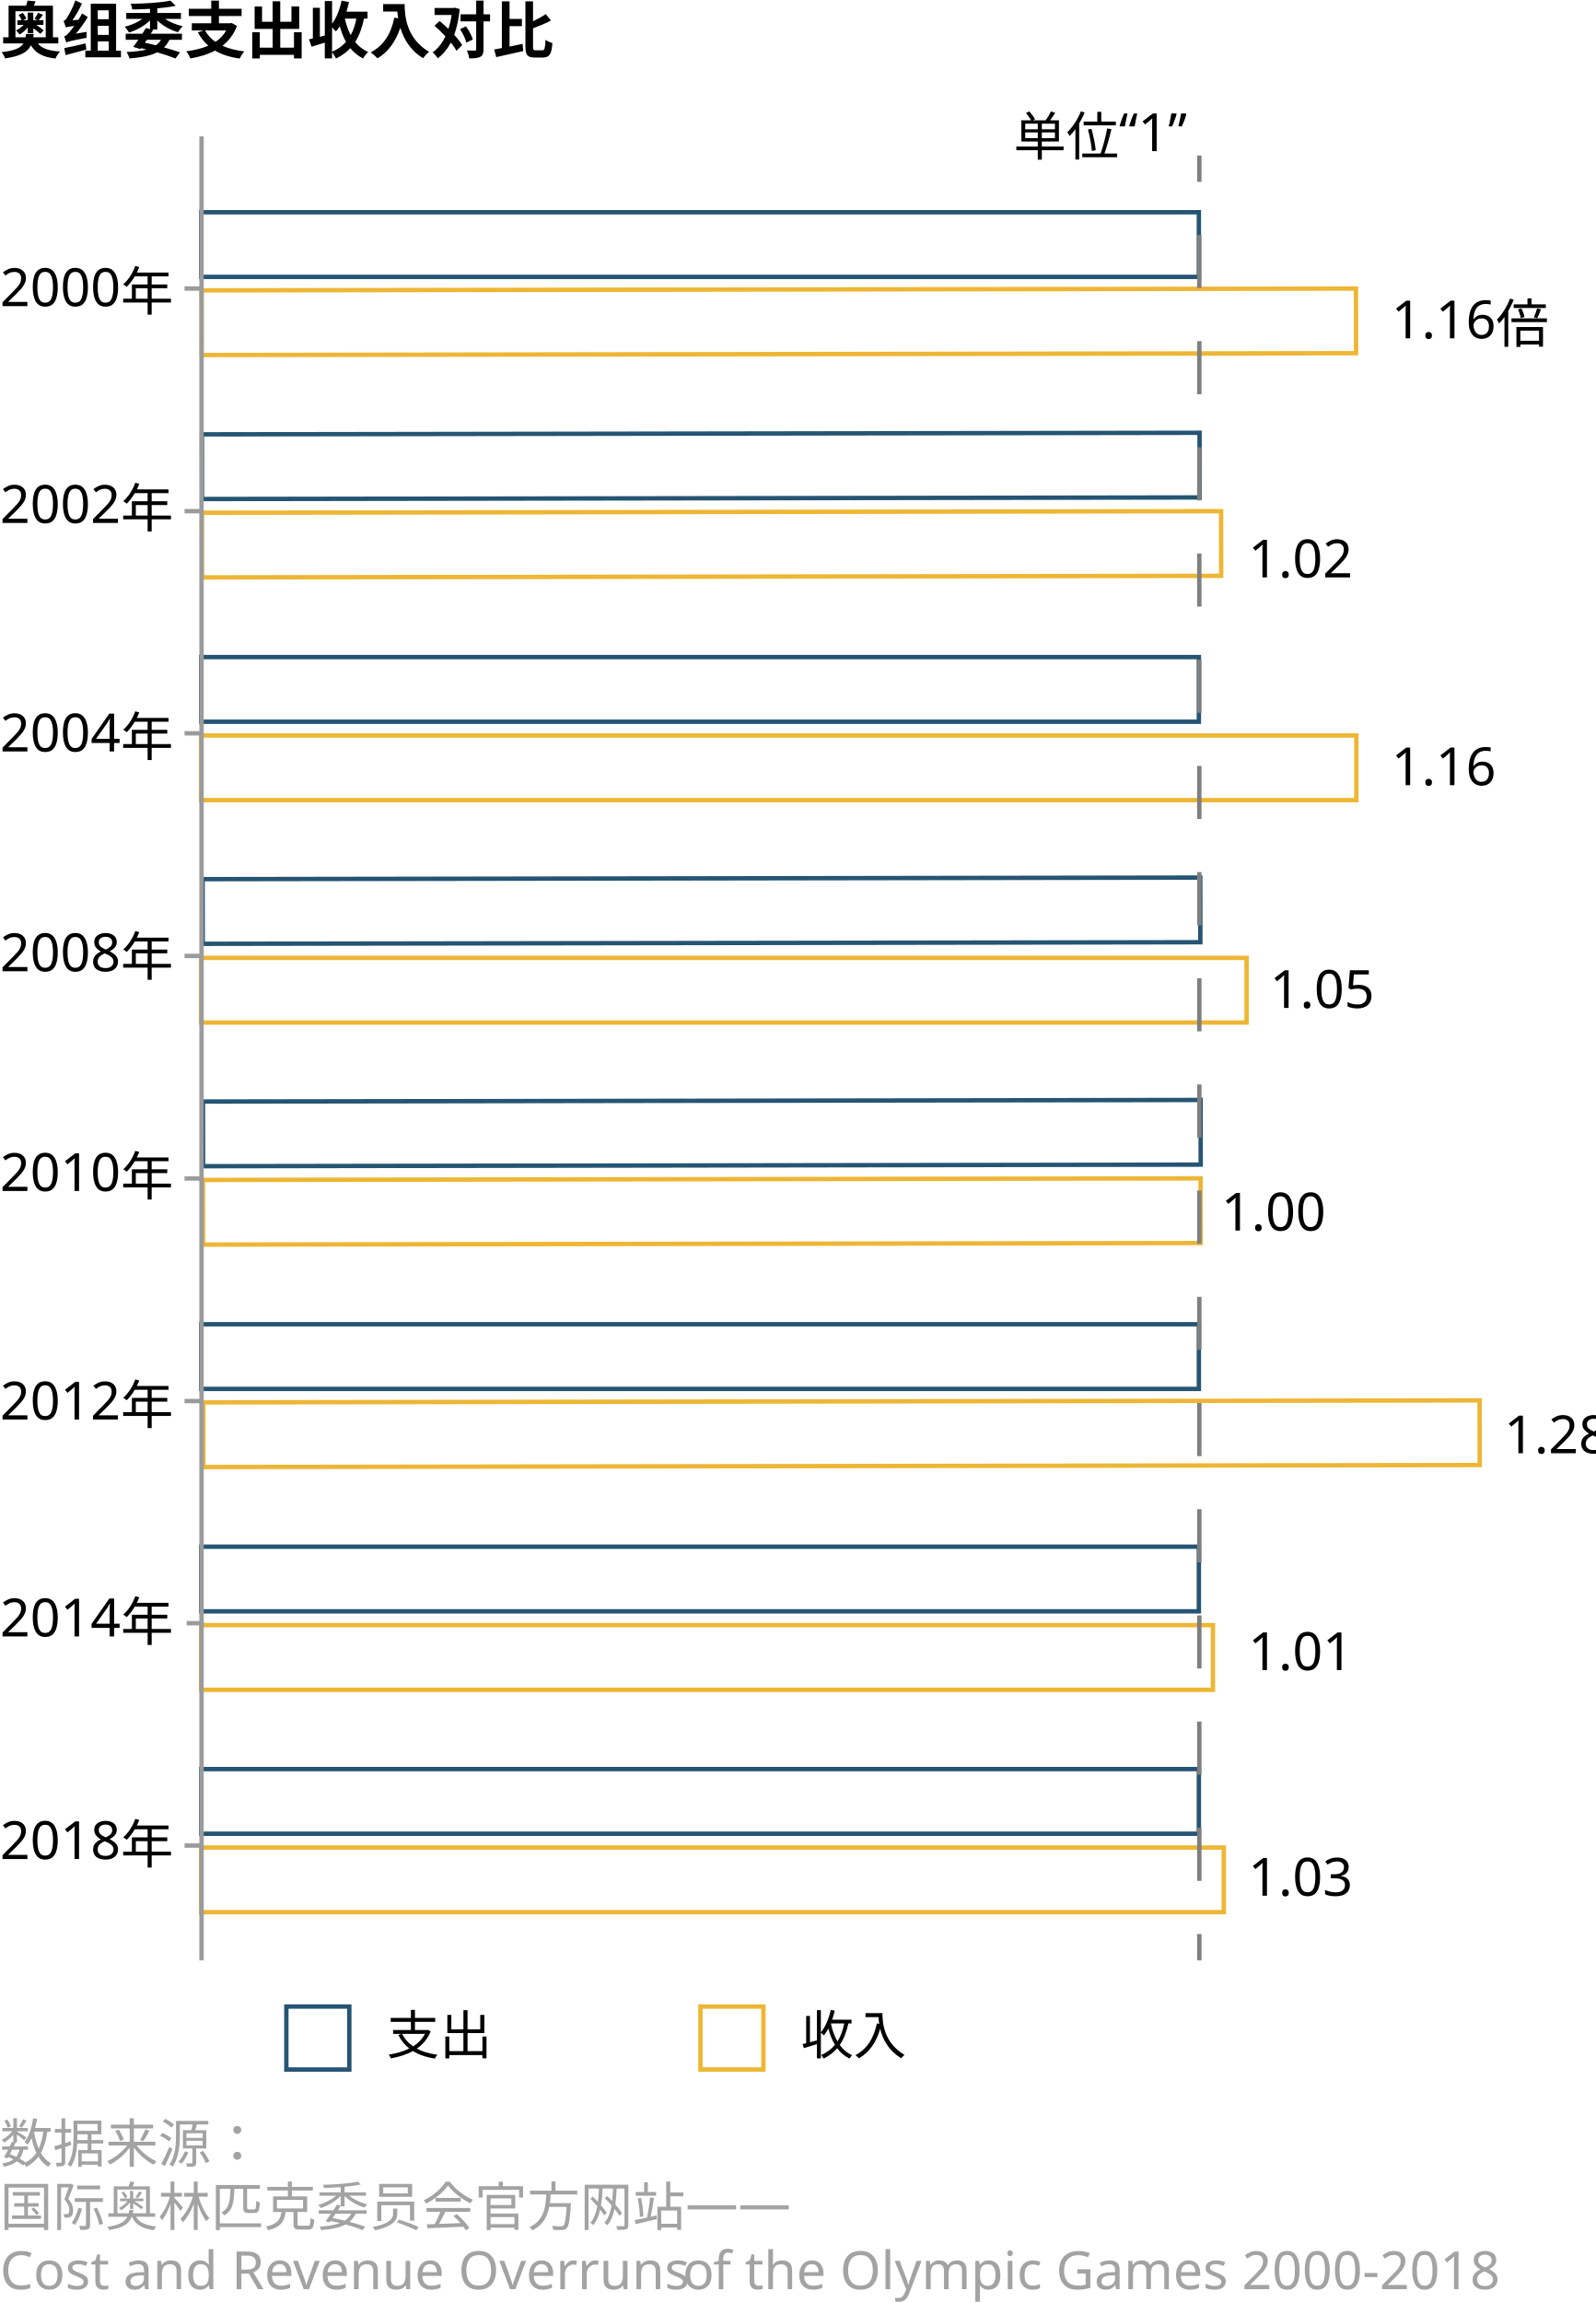
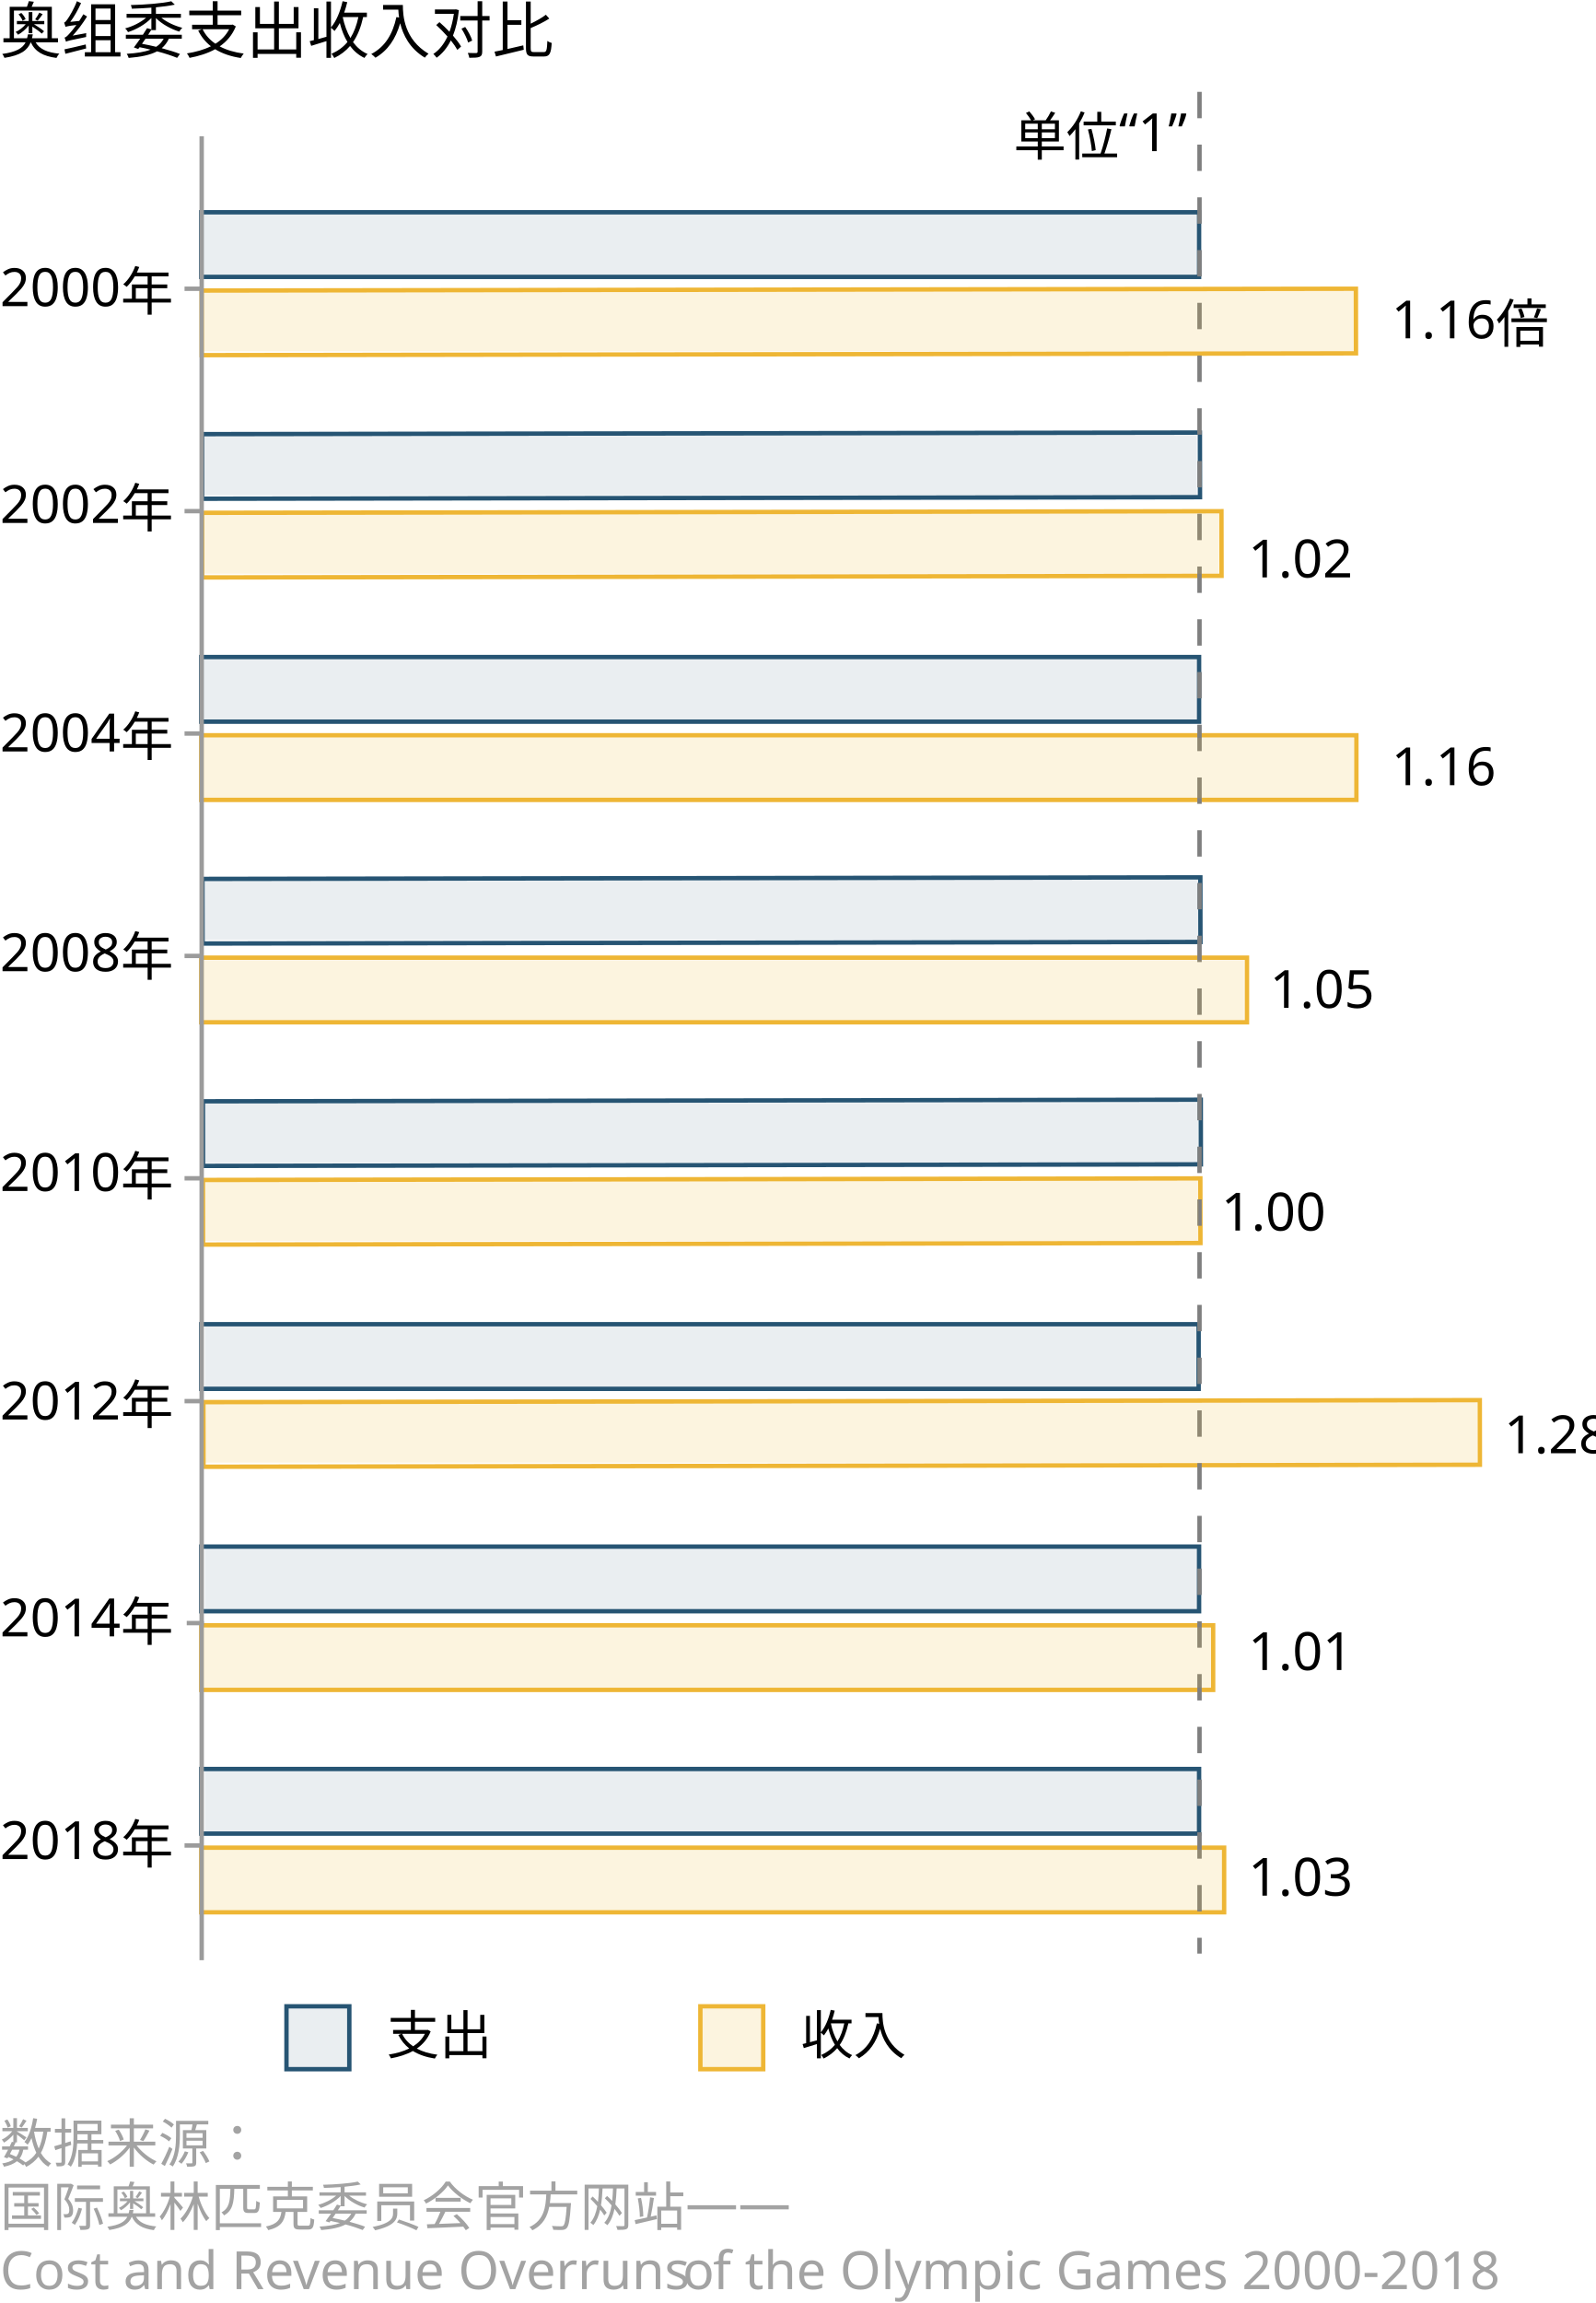
- <svg xmlns="http://www.w3.org/2000/svg" viewBox="0 0 363.18 523.99">
-   <defs>
-     <style>.cls-1,.cls-2,.cls-3,.cls-5,.cls-6{fill:none;}.cls-1{stroke:#265473;}.cls-2{stroke:#eeb635;}.cls-3{stroke:#9b9b9b;}.cls-4,.cls-8{font-size:12px;font-family:MicrosoftYaHeiLight, Microsoft YaHei;}.cls-5,.cls-6{stroke:#7f7f7f;}.cls-6{stroke-dasharray:12.08 12.08;}.cls-7{font-size:14px;font-family:MicrosoftYaHei-Bold, Microsoft YaHei;font-weight:700;}.cls-8{fill:#a3a3a3;}.cls-9{letter-spacing:-0.03em;}</style>
-   </defs>
-   <g id="图层_2" data-name="图层 2">
-     <g id="图层_1-2" data-name="图层 1">
-       <rect class="cls-1" x="45.89" y="48.04" width="227.05" height="14.71" transform="matrix(1, 0, 0, 1, -0.09, 0.25)" />
-       <rect class="cls-1" x="45.97" y="98.65" width="227.05" height="14.71" transform="translate(-0.17 0.25) rotate(-0.09)" />
-       <rect class="cls-1" x="46.05" y="149.25" width="227.05" height="14.71" transform="matrix(1, 0, 0, 1, -0.25, 0.25)" />
-       <rect class="cls-1" x="46.13" y="199.85" width="227.05" height="14.71" transform="translate(-0.33 0.25) rotate(-0.09)" />
-       <rect class="cls-1" x="46.21" y="250.45" width="227.05" height="14.71" transform="translate(-0.41 0.25) rotate(-0.09)" />
-       <rect class="cls-1" x="46.29" y="301.05" width="227.05" height="14.71" transform="matrix(1, 0, 0, 1, -0.49, 0.25)" />
-       <rect class="cls-1" x="46.37" y="351.66" width="227.05" height="14.71" transform="matrix(1, 0, 0, 1, -0.57, 0.25)" />
-       <rect class="cls-1" x="46.45" y="402.26" width="227.05" height="14.71" transform="matrix(1, 0, 0, 1, -0.65, 0.25)" />
-       <rect class="cls-2" x="45.88" y="65.86" width="262.74" height="14.71" transform="translate(-0.12 0.28) rotate(-0.09)" />
-       <rect class="cls-2" x="45.96" y="116.48" width="231.96" height="14.71" transform="translate(-0.2 0.26) rotate(-0.09)" />
-       <rect class="cls-2" x="46.04" y="167.06" width="262.93" height="14.71" transform="matrix(1, 0, 0, 1, -0.28, 0.28)" />
-       <rect class="cls-2" x="46.12" y="217.68" width="237.95" height="14.71" transform="matrix(1, 0, 0, 1, -0.36, 0.26)" />
-       <rect class="cls-2" x="46.2" y="268.29" width="227.04" height="14.71" transform="translate(-0.43 0.25) rotate(-0.09)" />
-       <rect class="cls-2" x="46.28" y="318.85" width="290.47" height="14.71" transform="translate(-0.51 0.3) rotate(-0.09)" />
-       <rect class="cls-2" x="46.36" y="369.5" width="230.28" height="14.71" transform="matrix(1, 0, 0, 1, -0.59, 0.26)" />
-       <rect class="cls-2" x="46.44" y="420.1" width="232.75" height="14.71" transform="matrix(1, 0, 0, 1, -0.67, 0.26)" />
-       <line class="cls-3" x1="45.87" y1="31.04" x2="45.87" y2="446.04" />
-       <line class="cls-3" x1="45.87" y1="65.65" x2="42" y2="65.65" />
-       <line class="cls-3" x1="45.87" y1="116.3" x2="42" y2="116.3" />
-       <line class="cls-3" x1="45.87" y1="166.85" x2="42" y2="166.85" />
-       <line class="cls-3" x1="45.87" y1="217.5" x2="42" y2="217.5" />
-       <line class="cls-3" x1="45.87" y1="268.14" x2="42" y2="268.14" />
-       <line class="cls-3" x1="45.87" y1="318.78" x2="42" y2="318.78" />
-       <line class="cls-3" x1="46.36" y1="369.32" x2="42.49" y2="369.32" />
-       <line class="cls-3" x1="45.87" y1="419.91" x2="42" y2="419.91" />
-       <text class="cls-4" transform="translate(0 69.65)">2000年</text>
-       <text class="cls-4" transform="translate(0 118.98)">2002年</text>
-       <text class="cls-4" transform="translate(0 170.98)">2004年</text>
-       <text class="cls-4" transform="translate(0 220.98)">2008年</text>
-       <text class="cls-4" transform="translate(0 270.98)">2010年</text>
-       <text class="cls-4" transform="translate(0 322.98)">2012年</text>
-       <text class="cls-4" transform="translate(0 372.32)">2014年</text>
-       <text class="cls-4" transform="translate(0 422.98)">2018年</text>
-       <line class="cls-5" x1="272.95" y1="35.38" x2="272.95" y2="41.38" />
-       <line class="cls-6" x1="272.95" y1="53.46" x2="272.95" y2="434" />
-       <line class="cls-5" x1="272.95" y1="440.04" x2="272.95" y2="446.04" />
-       <text class="cls-4" transform="translate(230.67 35.38)">单位“1”</text>
-       <text class="cls-4" transform="translate(316.67 76.98)">1.16倍</text>
-       <text class="cls-4" transform="translate(284.08 131.38)">1.02</text>
-       <text class="cls-4" transform="translate(316.67 178.65)">1.16</text>
-       <text class="cls-4" transform="translate(289 229.32)">1.05</text>
-       <text class="cls-4" transform="translate(277.93 279.98)">1.00</text>
-       <text class="cls-4" transform="translate(342.33 330.65)">1.28</text>
-       <text class="cls-4" transform="translate(284.08 379.98)">1.01</text>
-       <text class="cls-4" transform="translate(284.08 431.32)">1.03</text>
-       <rect class="cls-1" x="65.17" y="456.54" width="14.33" height="14.33" />
-       <text class="cls-4" transform="translate(88 467.38)">支出</text>
-       <rect class="cls-2" x="159.41" y="456.54" width="14.33" height="14.33" />
-       <text class="cls-4" transform="translate(182.24 467.38)">收入</text>
-       <text class="cls-7" transform="translate(0 12.04)">奥组委支出收入对比</text>
-       <text class="cls-8" transform="translate(0 492.04)">数据来源：<tspan x="0" y="14.4">国际奥林匹克委员会官方网站——</tspan>
-         <tspan x="0" y="28.8">Cost and Revenue Overruns </tspan>
-         <tspan class="cls-9" x="155.33" y="28.8">o</tspan>
-         <tspan x="162.26" y="28.8">f the Olympic Games 2000-2018</tspan>
-       </text>
-     </g>
-   </g>
+ <svg xmlns="http://www.w3.org/2000/svg" version="1.1" id="图层_1" x="0px" y="0px" viewBox="0 0 363.2 524" style="enable-background:new 0 0 363.2 524;" xml:space="preserve">
+   <style type="text/css">
+ 	.st0{fill:none;stroke:#265473;}
+ 	.st1{fill:none;stroke:#EEB635;}
+ 	.st2{fill:none;stroke:#9B9B9B;}
+ 	.st3{font-family:'MicrosoftYaHeiLight';}
+ 	.st4{font-size:12px;}
+ 	.st5{fill:none;stroke:#7F7F7F;stroke-dasharray:6;}
+ 	.st6{font-family:'MicrosoftYaHei-Bold';}
+ 	.st7{font-size:14px;}
+ 	.st8{fill:#A3A3A3;}
+ 	.st9{opacity:0.1;fill:#265473;}
+ 	.st10{opacity:0.16;fill:#EEB635;}
+ </style>
+   <rect x="45.8" y="48.3" class="st0" width="227.1" height="14.7" />
+   <rect x="46" y="98.6" transform="matrix(1 -1.570794e-03 1.570794e-03 1 -0.1663 0.2507)" class="st0" width="227.1" height="14.7" />
+   <rect x="45.8" y="149.5" class="st0" width="227.1" height="14.7" />
+   <rect x="46.1" y="199.8" transform="matrix(1 -1.570794e-03 1.570794e-03 1 -0.3253 0.251)" class="st0" width="227.1" height="14.7" />
+   <rect x="46.2" y="250.4" transform="matrix(1 -1.570794e-03 1.570794e-03 1 -0.4048 0.2512)" class="st0" width="227.1" height="14.7" />
+   <rect x="45.8" y="301.3" class="st0" width="227" height="14.7" />
+   <rect x="45.8" y="351.9" class="st0" width="227.1" height="14.7" />
+   <rect x="45.8" y="402.5" class="st0" width="227.1" height="14.7" />
+   <rect x="45.9" y="65.9" transform="matrix(1 -1.570794e-03 1.570794e-03 1 -0.1148 0.2785)" class="st1" width="262.7" height="14.7" />
+   <rect x="46" y="116.5" transform="matrix(1 -1.570794e-03 1.570794e-03 1 -0.1943 0.2545)" class="st1" width="232" height="14.7" />
+   <rect x="45.8" y="167.3" class="st1" width="262.9" height="14.7" />
+   <rect x="45.8" y="217.9" class="st1" width="238" height="14.7" />
+   <rect x="46.2" y="268.3" transform="matrix(1 -1.570794e-03 1.570794e-03 1 -0.4328 0.2512)" class="st1" width="227" height="14.7" />
+   <rect x="46.3" y="318.8" transform="matrix(1 -1.570794e-03 1.570794e-03 1 -0.5122 0.3012)" class="st1" width="290.5" height="14.7" />
+   <rect x="45.8" y="369.8" class="st1" width="230.3" height="14.7" />
+   <rect x="45.8" y="420.4" class="st1" width="232.8" height="14.7" />
+   <line class="st2" x1="45.9" y1="31" x2="45.9" y2="446" />
+   <line class="st2" x1="45.9" y1="65.7" x2="42" y2="65.7" />
+   <line class="st2" x1="45.9" y1="116.3" x2="42" y2="116.3" />
+   <line class="st2" x1="45.9" y1="166.9" x2="42" y2="166.9" />
+   <line class="st2" x1="45.9" y1="217.5" x2="42" y2="217.5" />
+   <line class="st2" x1="45.9" y1="268.1" x2="42" y2="268.1" />
+   <line class="st2" x1="45.9" y1="318.8" x2="42" y2="318.8" />
+   <line class="st2" x1="46.4" y1="369.3" x2="42.5" y2="369.3" />
+   <line class="st2" x1="45.9" y1="419.9" x2="42" y2="419.9" />
+   <text transform="matrix(1 0 0 1 0 69.65)" class="st3 st4">2000年</text>
+   <text transform="matrix(1 0 0 1 0 118.98)" class="st3 st4">2002年</text>
+   <text transform="matrix(1 0 0 1 0 170.98)" class="st3 st4">2004年</text>
+   <text transform="matrix(1 0 0 1 0 220.98)" class="st3 st4">2008年</text>
+   <text transform="matrix(1 0 0 1 0 270.98)" class="st3 st4">2010年</text>
+   <text transform="matrix(1 0 0 1 0 322.98)" class="st3 st4">2012年</text>
+   <text transform="matrix(1 0 0 1 0 372.32)" class="st3 st4">2014年</text>
+   <text transform="matrix(1 0 0 1 0 422.98)" class="st3 st4">2018年</text>
+   <line class="st5" x1="273" y1="20.9" x2="273" y2="444.5" />
+   <text transform="matrix(1 0 0 1 230.67 35.38)" class="st3 st4">单位“1”</text>
+   <text transform="matrix(1 0 0 1 316.67 76.98)" class="st3 st4">1.16倍</text>
+   <text transform="matrix(1 0 0 1 284.08 131.38)" class="st3 st4">1.02</text>
+   <text transform="matrix(1 0 0 1 316.67 178.65)" class="st3 st4">1.16</text>
+   <text transform="matrix(1 0 0 1 289 229.3201)" class="st3 st4">1.05</text>
+   <text transform="matrix(1 0 0 1 277.93 279.98)" class="st3 st4">1.00</text>
+   <text transform="matrix(1 0 0 1 342.33 330.65)" class="st3 st4">1.28</text>
+   <text transform="matrix(1 0 0 1 284.08 379.98)" class="st3 st4">1.01</text>
+   <text transform="matrix(1 0 0 1 284.08 431.32)" class="st3 st4">1.03</text>
+   <rect x="65.2" y="456.5" class="st0" width="14.3" height="14.3" />
+   <text transform="matrix(1 0 0 1 88 467.38)" class="st3 st4">支出</text>
+   <rect x="159.4" y="456.5" class="st1" width="14.3" height="14.3" />
+   <text transform="matrix(1 0 0 1 182.24 467.38)" class="st3 st4">收入</text>
+   <text transform="matrix(1 0 0 1 0 12.04)" class="st6 st7">奥组委支出收入对比</text>
+   <text transform="matrix(1 0 0 1 0 492.04)" class="st8 st3 st4">数据来源：</text>
+   <text transform="matrix(1 0 0 1 0 506.44)" class="st8 st3 st4">国际奥林匹克委员会官方网站——</text>
+   <text transform="matrix(1 0 0 1 0 520.84)" class="st8 st3 st4">Cost and Revenue Overruns </text>
+   <text transform="matrix(1 0 0 1 155.33 520.84)" class="st8 st3 st4">o</text>
+   <text transform="matrix(1 0 0 1 162.26 520.84)" class="st8 st3 st4">f the Olympic Games 2000-2018</text>
+   <rect x="152.5" y="-57.3" transform="matrix(-1.836970e-16 1 -1 -1.836970e-16 214.9994 -103.7169)" class="st9" width="13.7" height="226" />
+   <rect x="170.4" y="-57.9" transform="matrix(-1.836970e-16 1 -1 -1.836970e-16 250.2322 -104.1756)" class="st10" width="13.7" height="261.8" />
+   <rect x="170.4" y="43.8" transform="matrix(-1.836970e-16 1 -1 -1.836970e-16 351.8989 -2.5089)" class="st10" width="13.7" height="261.8" />
+   <rect x="157.9" y="106.9" transform="matrix(-1.836970e-16 1 -1 -1.836970e-16 390.0335 60.5565)" class="st10" width="13.7" height="236.9" />
+   <rect x="152.7" y="162.2" transform="matrix(-1.836970e-16 1 -1 -1.836970e-16 434.9868 115.9264)" class="st10" width="13.7" height="226.4" />
+   <rect x="184.4" y="181" transform="matrix(-1.836970e-16 1 -1 -1.836970e-16 517.2633 134.6925)" class="st10" width="13.7" height="290" />
+   <rect x="154.1" y="262.5" transform="matrix(-1.836970e-16 1 -1 -1.836970e-16 537.9944 216.1528)" class="st10" width="13.7" height="229.2" />
+   <rect x="155.3" y="311.8" transform="matrix(-1.836970e-16 1 -1 -1.836970e-16 589.9014 265.5286)" class="st10" width="13.7" height="231.8" />
+   <rect x="159.9" y="457.1" transform="matrix(-1.836970e-16 1 -1 -1.836970e-16 630.3226 297.1805)" class="st10" width="13.4" height="13.4" />
+   <rect x="155" y="8.1" transform="matrix(-1.836970e-16 1 -1 -1.836970e-16 285.5219 -38.1739)" class="st10" width="13.7" height="231.1" />
+   <rect x="152.5" y="-7.2" transform="matrix(-1.836970e-16 1 -1 -1.836970e-16 265.1915 -53.5248)" class="st9" width="13.7" height="226" />
+   <rect x="152.5" y="43.9" transform="matrix(-1.836970e-16 1 -1 -1.836970e-16 316.2131 -2.5031)" class="st9" width="13.7" height="226" />
+   <rect x="152.8" y="94" transform="matrix(-1.836970e-16 1 -1 -1.836970e-16 366.688 47.3482)" class="st9" width="13.7" height="226" />
+   <rect x="152.8" y="144.8" transform="matrix(-1.836970e-16 1 -1 -1.836970e-16 417.474 98.1342)" class="st9" width="13.7" height="226" />
+   <rect x="152.8" y="195.7" transform="matrix(-1.836970e-16 1 -1 -1.836970e-16 468.3249 148.9851)" class="st9" width="13.7" height="226" />
+   <rect x="152.8" y="246.3" transform="matrix(-1.836970e-16 1 -1 -1.836970e-16 518.9299 199.5901)" class="st9" width="13.7" height="226" />
+   <rect x="152.8" y="296.9" transform="matrix(-1.836970e-16 1 -1 -1.836970e-16 569.5349 250.1951)" class="st9" width="13.7" height="226" />
+   <rect x="65.7" y="457" transform="matrix(-1.836970e-16 1 -1 -1.836970e-16 536.0839 391.3684)" class="st9" width="13.4" height="13.4" />
</svg>
